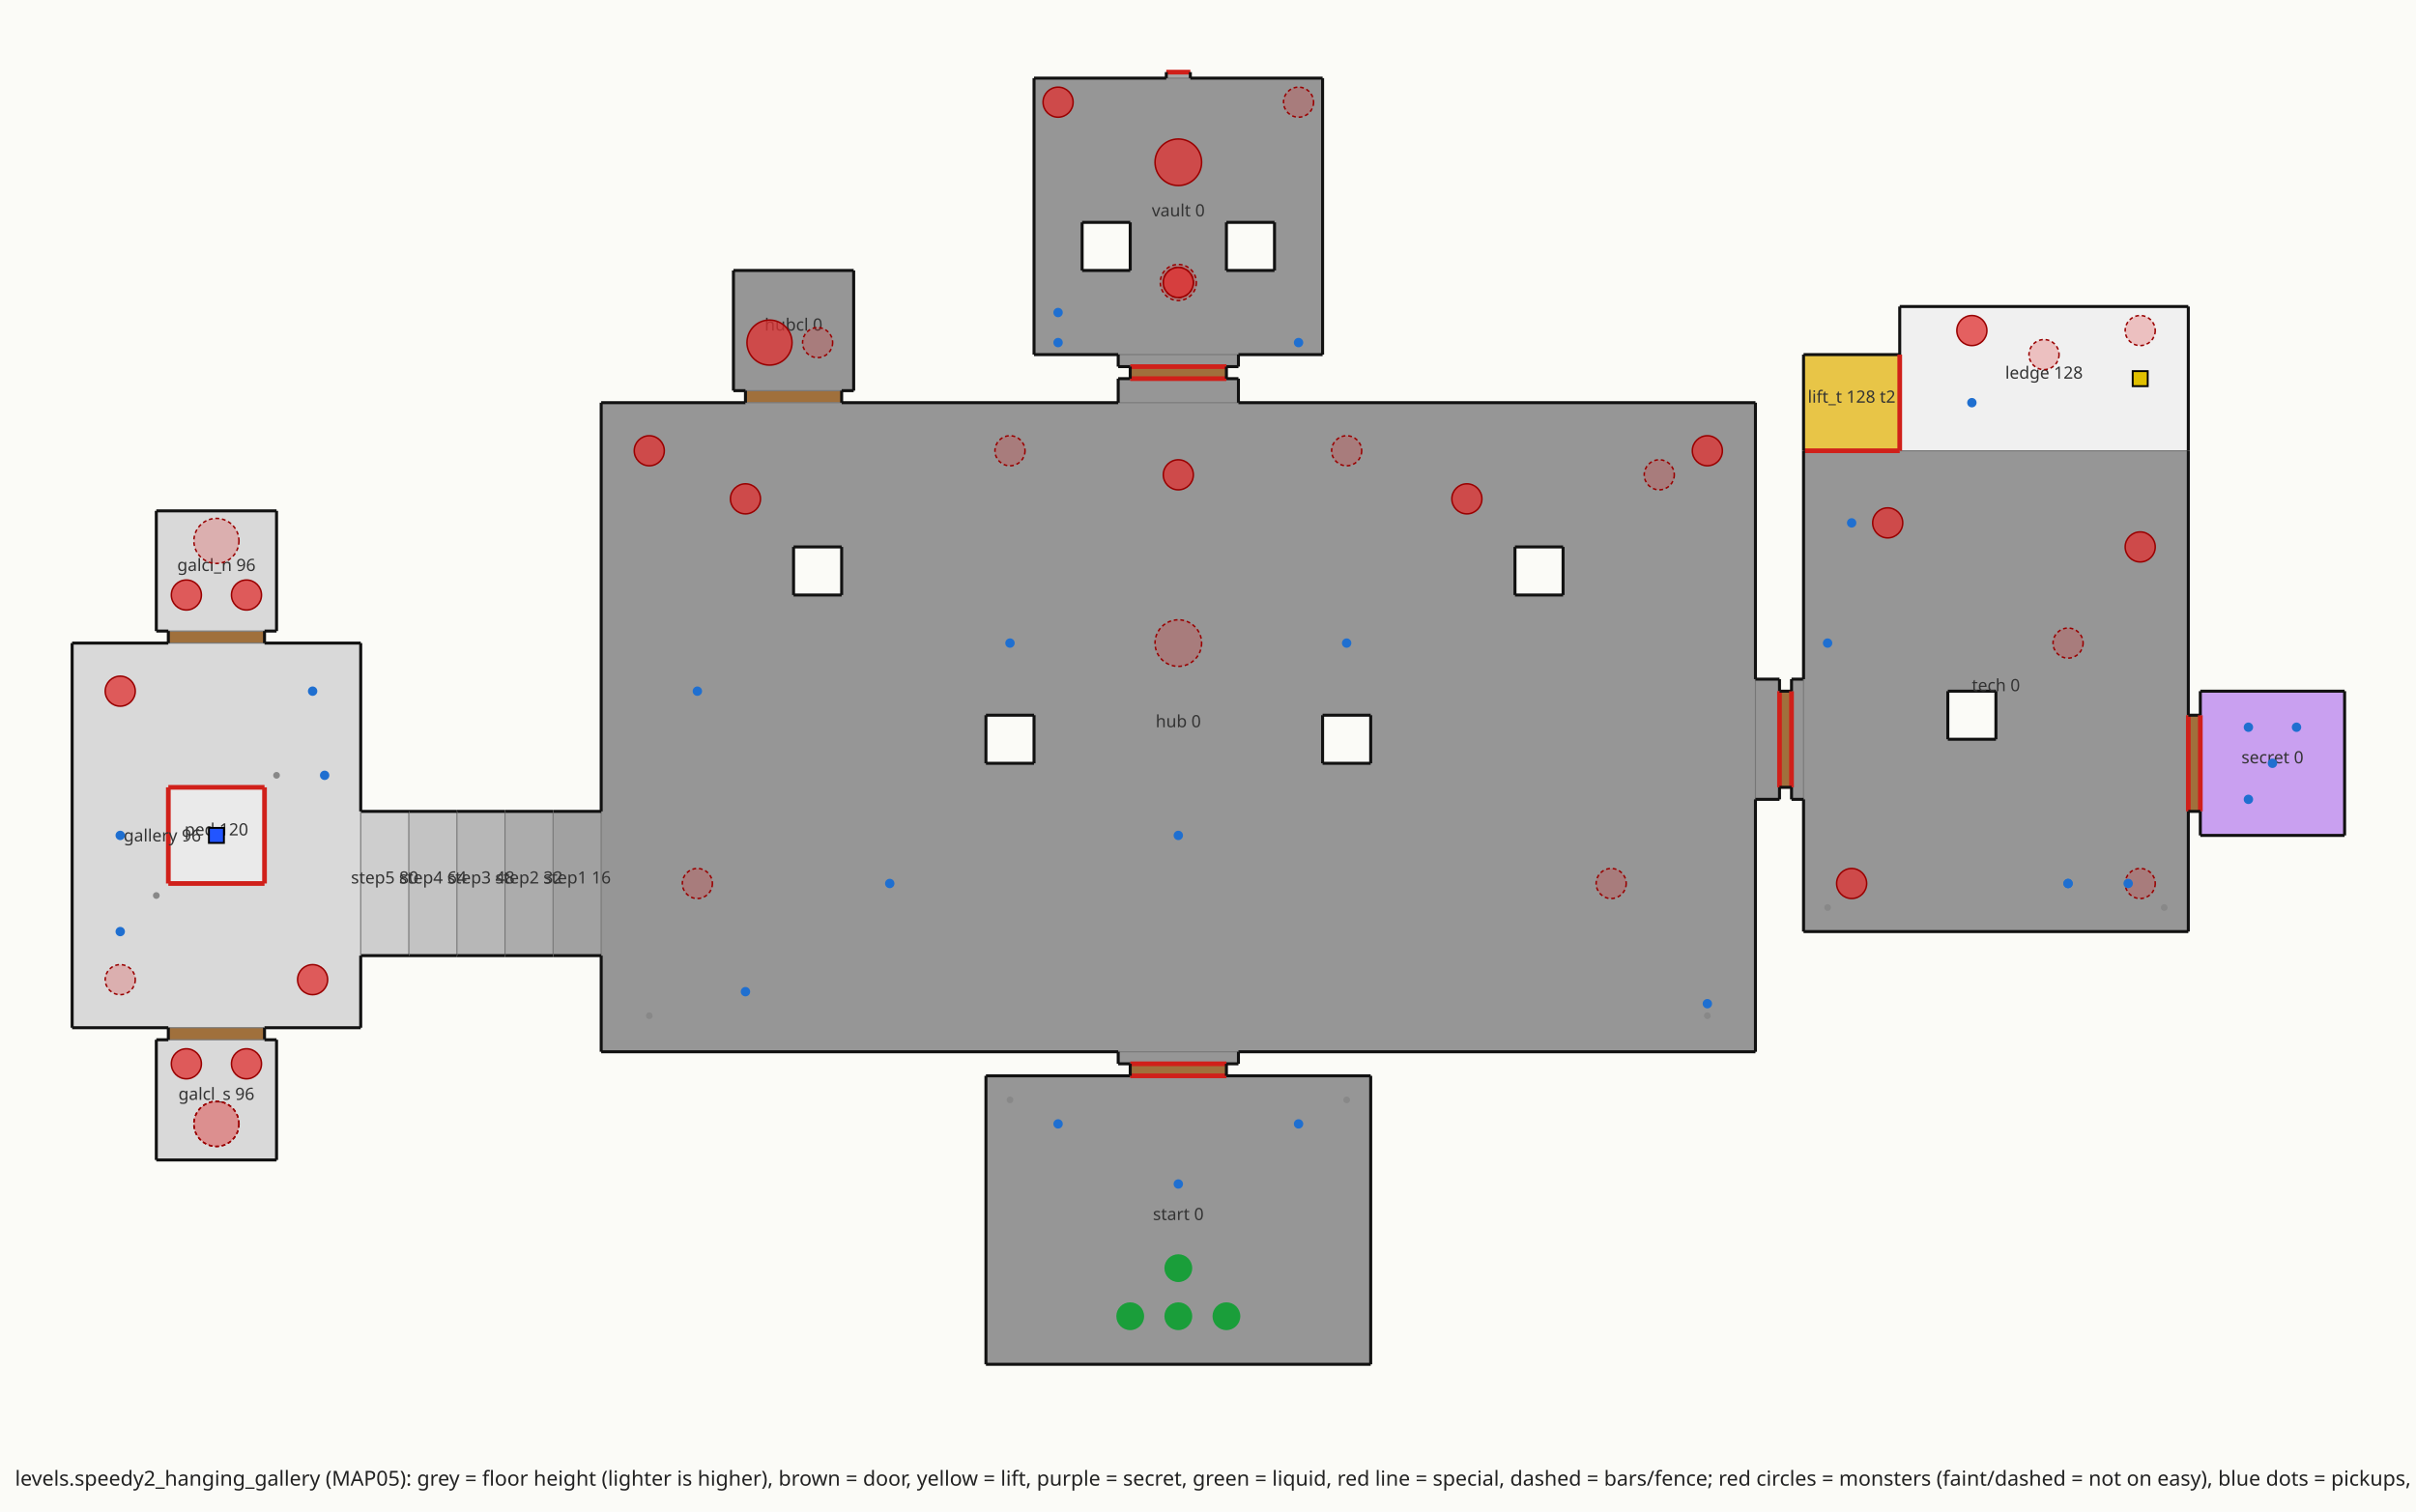
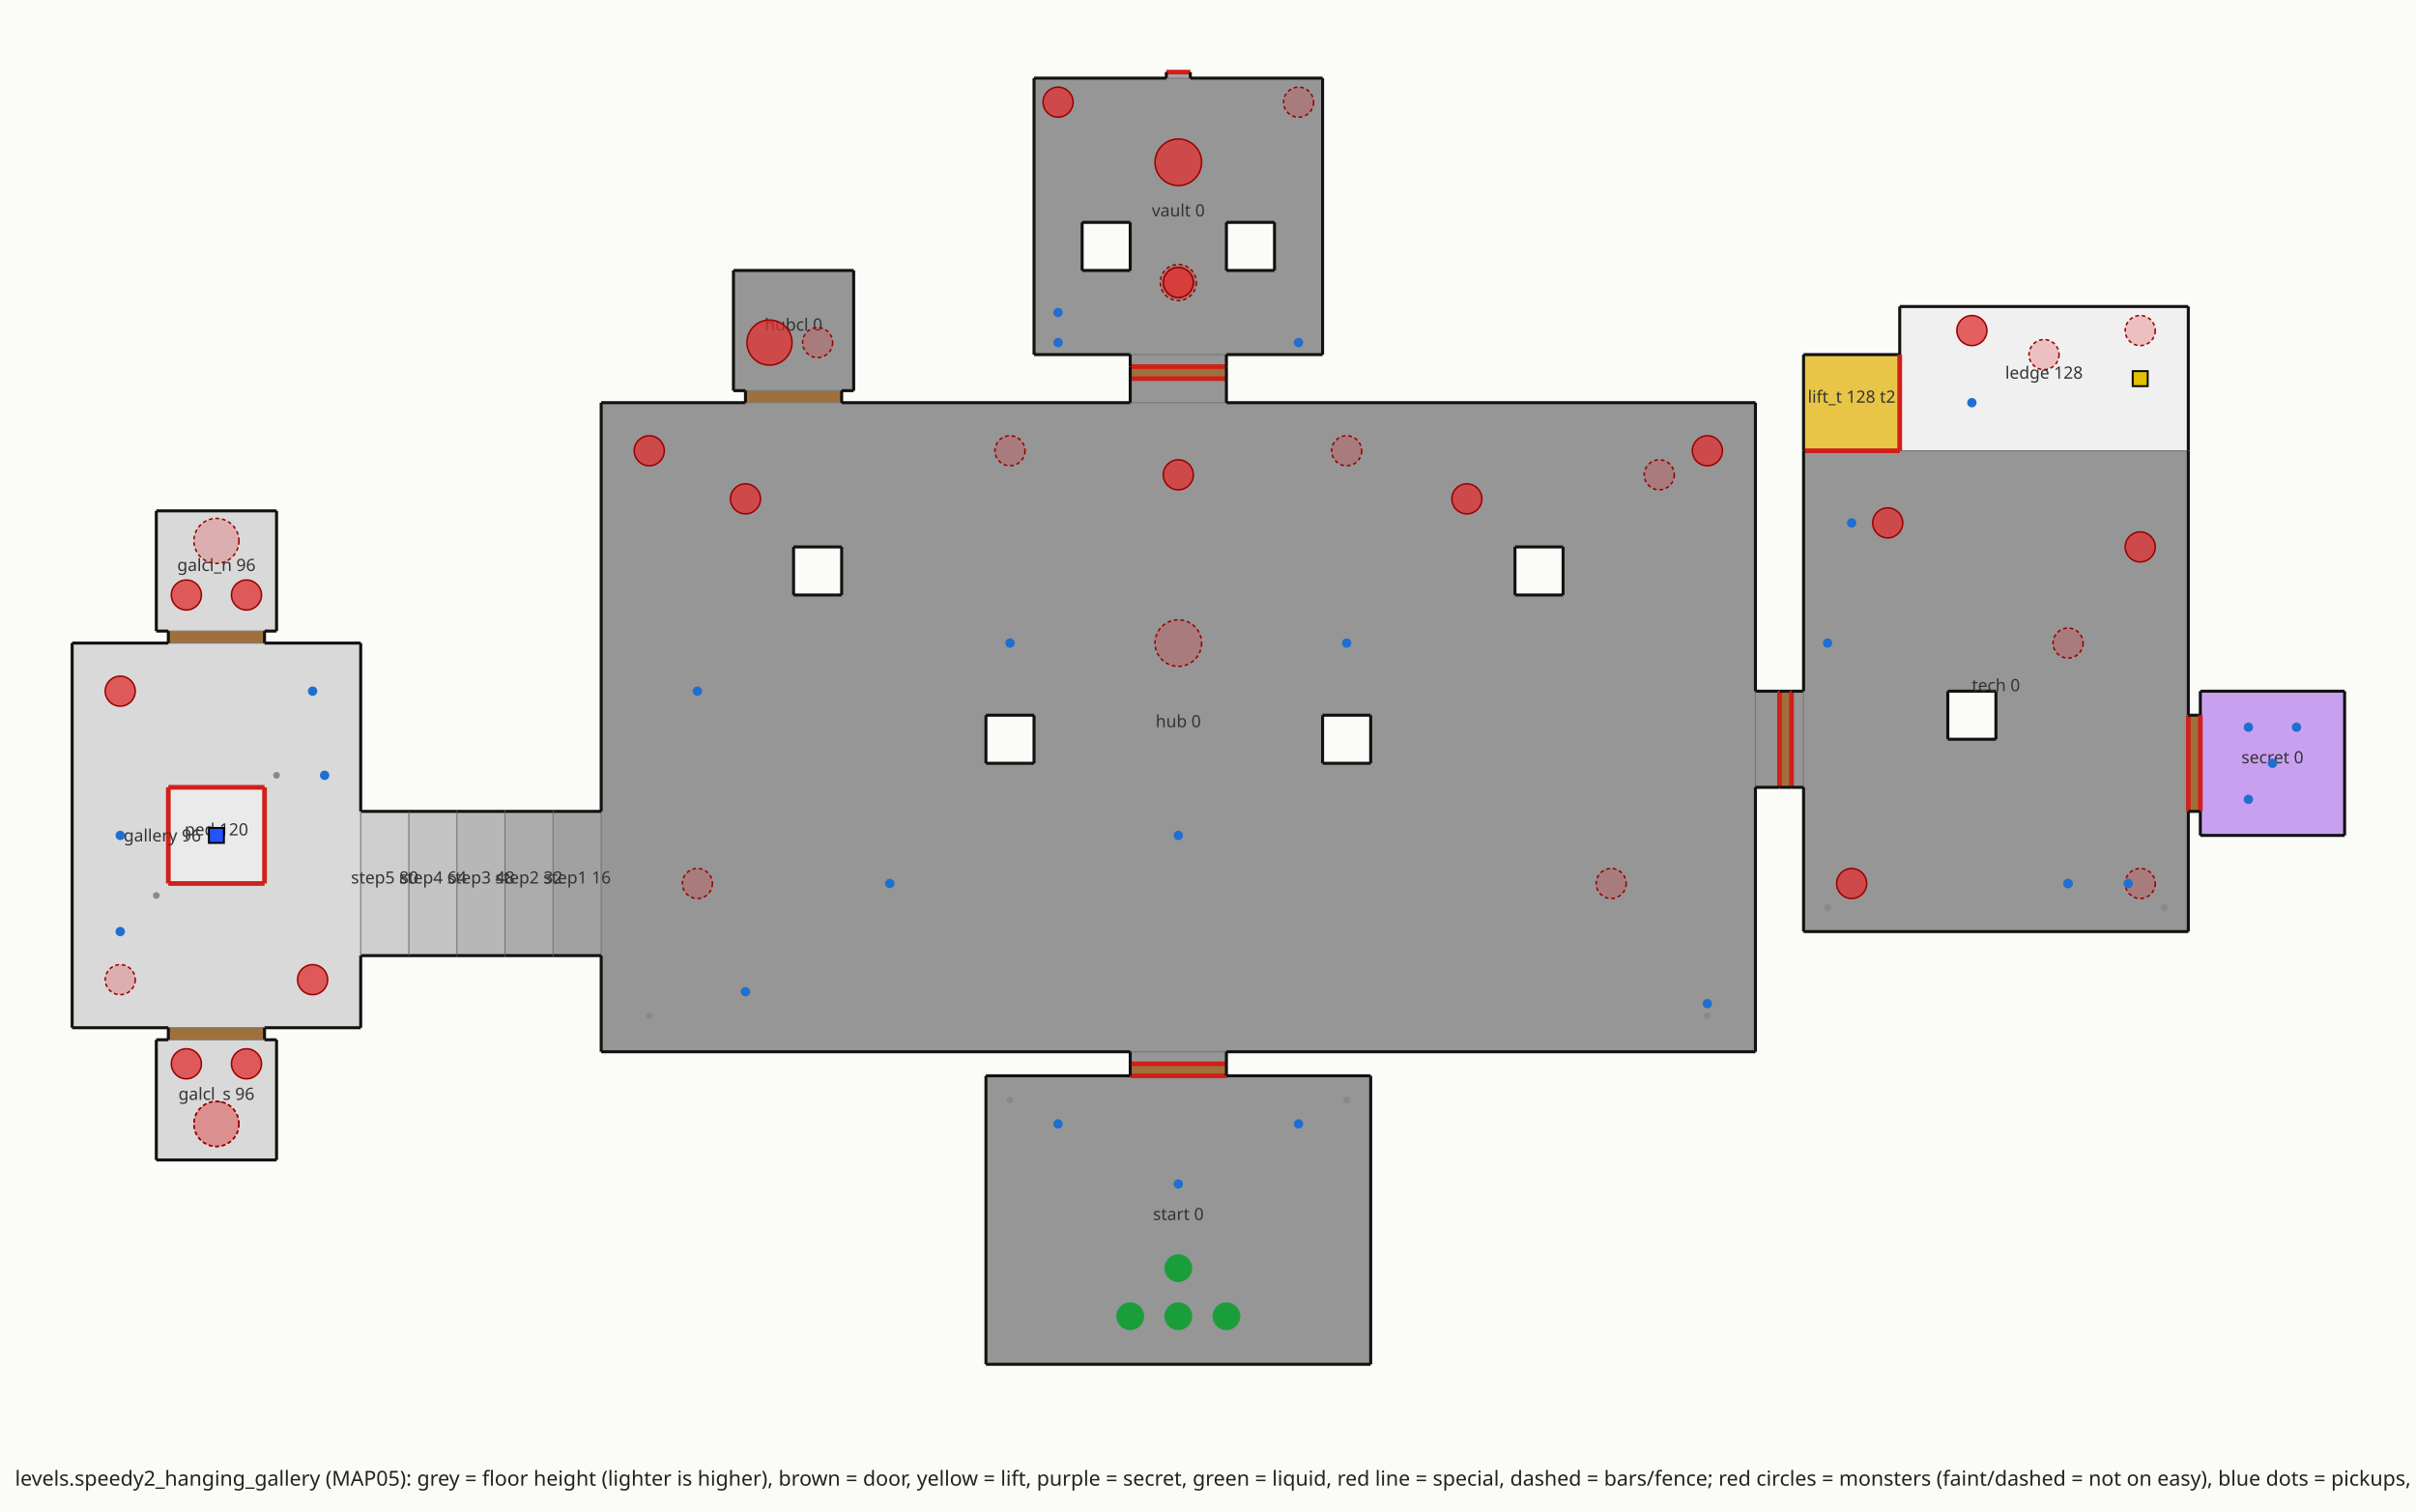
<svg xmlns="http://www.w3.org/2000/svg" width="1286" height="805" font-family="sans-serif">
  <rect width="100%" height="100%" fill="#fbfbf7" />
  <path d="M524.8,726.4 L729.6,726.4 L729.6,572.8 L524.8,572.8 Z" fill="rgb(150,150,150)" fill-rule="evenodd" />
  <path d="M601.6,572.8 L652.8,572.8 L652.8,566.4 L601.6,566.4 Z" fill="#a0703c" fill-rule="evenodd" />
-   <path d="M595.2,566.4 L659.2,566.4 L659.2,560.0 L595.2,560.0 Z" fill="rgb(150,150,150)" fill-rule="evenodd" />
+   <path d="M601.6,566.4 L652.8,566.4 L652.8,560.0 L601.6,560.0 Z" fill="rgb(150,150,150)" fill-rule="evenodd" />
  <path d="M320.0,560.0 L934.4,560.0 L934.4,214.4 L320.0,214.4 Z M524.8,406.4 L550.4,406.4 L550.4,380.8 L524.8,380.8 Z M704.0,406.4 L729.6,406.4 L729.6,380.8 L704.0,380.8 Z M422.4,316.8 L448.0,316.8 L448.0,291.2 L422.4,291.2 Z M806.4,316.8 L832.0,316.8 L832.0,291.2 L806.4,291.2 Z" fill="rgb(150,150,150)" fill-rule="evenodd" />
  <path d="M396.8,214.4 L448.0,214.4 L448.0,208.0 L396.8,208.0 Z" fill="#a0703c" fill-rule="evenodd" />
  <path d="M390.4,208.0 L454.4,208.0 L454.4,144.0 L390.4,144.0 Z" fill="rgb(150,150,150)" fill-rule="evenodd" />
  <path d="M294.4,508.8 L320.0,508.8 L320.0,432.0 L294.4,432.0 Z" fill="rgb(161,161,161)" fill-rule="evenodd" />
  <path d="M268.8,508.8 L294.4,508.8 L294.4,432.0 L268.8,432.0 Z" fill="rgb(172,172,172)" fill-rule="evenodd" />
  <path d="M243.2,508.8 L268.8,508.8 L268.8,432.0 L243.2,432.0 Z" fill="rgb(183,183,183)" fill-rule="evenodd" />
  <path d="M217.6,508.8 L243.2,508.8 L243.2,432.0 L217.6,432.0 Z" fill="rgb(195,195,195)" fill-rule="evenodd" />
  <path d="M192.0,508.8 L217.6,508.8 L217.6,432.0 L192.0,432.0 Z" fill="rgb(206,206,206)" fill-rule="evenodd" />
  <path d="M38.4,547.2 L192.0,547.2 L192.0,342.4 L38.4,342.4 Z M89.6,470.4 L140.8,470.4 L140.8,419.2 L89.6,419.2 Z" fill="rgb(217,217,217)" fill-rule="evenodd" />
  <path d="M89.6,470.4 L140.8,470.4 L140.8,419.2 L89.6,419.2 Z" fill="rgb(234,234,234)" fill-rule="evenodd" />
  <path d="M89.6,342.4 L140.8,342.4 L140.8,336.0 L89.6,336.0 Z" fill="#a0703c" fill-rule="evenodd" />
  <path d="M83.2,336.0 L147.2,336.0 L147.2,272.0 L83.2,272.0 Z" fill="rgb(217,217,217)" fill-rule="evenodd" />
  <path d="M89.6,553.6 L140.8,553.6 L140.8,547.2 L89.6,547.2 Z" fill="#a0703c" fill-rule="evenodd" />
  <path d="M83.2,617.6 L147.2,617.6 L147.2,553.6 L83.2,553.6 Z" fill="rgb(217,217,217)" fill-rule="evenodd" />
-   <path d="M934.4,425.6 L947.2,425.6 L947.2,361.6 L934.4,361.6 Z" fill="rgb(150,150,150)" fill-rule="evenodd" />
+   <path d="M934.4,419.2 L947.2,419.2 L947.2,368.0 L934.4,368.0 Z" fill="rgb(150,150,150)" fill-rule="evenodd" />
  <path d="M947.2,419.2 L953.6,419.2 L953.6,368.0 L947.2,368.0 Z" fill="#a0703c" fill-rule="evenodd" />
-   <path d="M953.6,425.6 L960.0,425.6 L960.0,361.6 L953.6,361.6 Z" fill="rgb(150,150,150)" fill-rule="evenodd" />
+   <path d="M953.6,419.2 L960.0,419.2 L960.0,368.0 L953.6,368.0 Z" fill="rgb(150,150,150)" fill-rule="evenodd" />
  <path d="M960.0,496.0 L1164.8,496.0 L1164.8,240.0 L960.0,240.0 Z M1036.8,393.6 L1062.4,393.6 L1062.4,368.0 L1036.8,368.0 Z" fill="rgb(150,150,150)" fill-rule="evenodd" />
  <path d="M960.0,240.0 L1011.2,240.0 L1011.2,188.8 L960.0,188.8 Z" fill="#e8c547" fill-rule="evenodd" />
  <path d="M1011.2,240.0 L1164.8,240.0 L1164.8,163.2 L1011.2,163.2 Z" fill="rgb(240,240,240)" fill-rule="evenodd" />
  <path d="M1164.8,432.0 L1171.2,432.0 L1171.2,380.8 L1164.8,380.8 Z" fill="#a0703c" fill-rule="evenodd" />
  <path d="M1171.2,444.8 L1248.0,444.8 L1248.0,368.0 L1171.2,368.0 Z" fill="#c9a0f0" fill-rule="evenodd" />
-   <path d="M595.2,214.4 L659.2,214.4 L659.2,201.6 L595.2,201.6 Z" fill="rgb(150,150,150)" fill-rule="evenodd" />
+   <path d="M601.6,214.4 L652.8,214.4 L652.8,201.6 L601.6,201.6 Z" fill="rgb(150,150,150)" fill-rule="evenodd" />
  <path d="M601.6,201.6 L652.8,201.6 L652.8,195.2 L601.6,195.2 Z" fill="#a0703c" fill-rule="evenodd" />
-   <path d="M595.2,195.2 L659.2,195.2 L659.2,188.8 L595.2,188.8 Z" fill="rgb(150,150,150)" fill-rule="evenodd" />
+   <path d="M601.6,195.2 L652.8,195.2 L652.8,188.8 L601.6,188.8 Z" fill="rgb(150,150,150)" fill-rule="evenodd" />
  <path d="M550.4,188.8 L704.0,188.8 L704.0,41.6 L550.4,41.6 Z M576.0,144.0 L601.6,144.0 L601.6,118.4 L576.0,118.4 Z M652.8,144.0 L678.4,144.0 L678.4,118.4 L652.8,118.4 Z" fill="rgb(150,150,150)" fill-rule="evenodd" />
  <path d="M620.8,41.6 L633.6,41.6 L633.6,38.4 L620.8,38.4 Z" fill="rgb(166,166,166)" fill-rule="evenodd" />
  <line x1="524.8" y1="572.8" x2="601.6" y2="572.8" stroke="#111" stroke-width="1.6" />
  <line x1="601.6" y1="572.8" x2="652.8" y2="572.8" stroke="#d0201a" stroke-width="2.5" />
  <line x1="652.8" y1="572.8" x2="729.6" y2="572.8" stroke="#111" stroke-width="1.6" />
  <line x1="729.6" y1="572.8" x2="729.6" y2="726.4" stroke="#111" stroke-width="1.6" />
  <line x1="729.6" y1="726.4" x2="524.8" y2="726.4" stroke="#111" stroke-width="1.6" />
  <line x1="524.8" y1="726.4" x2="524.8" y2="572.8" stroke="#111" stroke-width="1.6" />
  <line x1="652.8" y1="566.4" x2="601.6" y2="566.4" stroke="#d0201a" stroke-width="2.5" />
  <line x1="652.8" y1="566.4" x2="652.8" y2="572.8" stroke="#111" stroke-width="1.6" />
  <line x1="601.6" y1="572.8" x2="601.6" y2="566.4" stroke="#111" stroke-width="1.6" />
-   <line x1="595.2" y1="560.0" x2="659.2" y2="560.0" stroke="#777" stroke-width="0.6" />
-   <line x1="659.2" y1="560.0" x2="659.2" y2="566.4" stroke="#111" stroke-width="1.6" />
-   <line x1="659.2" y1="566.4" x2="652.8" y2="566.4" stroke="#111" stroke-width="1.6" />
-   <line x1="601.6" y1="566.4" x2="595.2" y2="566.4" stroke="#111" stroke-width="1.6" />
-   <line x1="595.2" y1="566.4" x2="595.2" y2="560.0" stroke="#111" stroke-width="1.6" />
+   <line x1="601.6" y1="560.0" x2="652.8" y2="560.0" stroke="#777" stroke-width="0.6" />
+   <line x1="652.8" y1="560.0" x2="652.8" y2="566.4" stroke="#111" stroke-width="1.6" />
+   <line x1="601.6" y1="566.4" x2="601.6" y2="560.0" stroke="#111" stroke-width="1.6" />
  <line x1="320.0" y1="214.4" x2="396.8" y2="214.4" stroke="#111" stroke-width="1.6" />
  <line x1="396.8" y1="214.4" x2="448.0" y2="214.4" stroke="#777" stroke-width="0.6" />
-   <line x1="448.0" y1="214.4" x2="595.2" y2="214.4" stroke="#111" stroke-width="1.6" />
-   <line x1="595.2" y1="214.4" x2="659.2" y2="214.4" stroke="#777" stroke-width="0.6" />
-   <line x1="659.2" y1="214.4" x2="934.4" y2="214.4" stroke="#111" stroke-width="1.6" />
-   <line x1="934.4" y1="214.4" x2="934.4" y2="361.6" stroke="#111" stroke-width="1.6" />
-   <line x1="934.4" y1="361.6" x2="934.4" y2="425.6" stroke="#777" stroke-width="0.6" />
-   <line x1="934.4" y1="425.6" x2="934.4" y2="560.0" stroke="#111" stroke-width="1.6" />
-   <line x1="934.4" y1="560.0" x2="659.2" y2="560.0" stroke="#111" stroke-width="1.6" />
-   <line x1="595.2" y1="560.0" x2="320.0" y2="560.0" stroke="#111" stroke-width="1.6" />
+   <line x1="448.0" y1="214.4" x2="601.6" y2="214.4" stroke="#111" stroke-width="1.6" />
+   <line x1="601.6" y1="214.4" x2="652.8" y2="214.4" stroke="#777" stroke-width="0.6" />
+   <line x1="652.8" y1="214.4" x2="934.4" y2="214.4" stroke="#111" stroke-width="1.6" />
+   <line x1="934.4" y1="214.4" x2="934.4" y2="368.0" stroke="#111" stroke-width="1.6" />
+   <line x1="934.4" y1="368.0" x2="934.4" y2="419.2" stroke="#777" stroke-width="0.6" />
+   <line x1="934.4" y1="419.2" x2="934.4" y2="560.0" stroke="#111" stroke-width="1.6" />
+   <line x1="934.4" y1="560.0" x2="652.8" y2="560.0" stroke="#111" stroke-width="1.6" />
+   <line x1="601.6" y1="560.0" x2="320.0" y2="560.0" stroke="#111" stroke-width="1.6" />
  <line x1="320.0" y1="560.0" x2="320.0" y2="508.8" stroke="#111" stroke-width="1.6" />
  <line x1="320.0" y1="508.8" x2="320.0" y2="432.0" stroke="#777" stroke-width="0.6" />
  <line x1="320.0" y1="432.0" x2="320.0" y2="214.4" stroke="#111" stroke-width="1.6" />
  <line x1="524.8" y1="406.4" x2="550.4" y2="406.4" stroke="#111" stroke-width="1.6" />
  <line x1="550.4" y1="406.4" x2="550.4" y2="380.8" stroke="#111" stroke-width="1.6" />
  <line x1="550.4" y1="380.8" x2="524.8" y2="380.8" stroke="#111" stroke-width="1.6" />
  <line x1="524.8" y1="380.8" x2="524.8" y2="406.4" stroke="#111" stroke-width="1.6" />
  <line x1="704.0" y1="406.4" x2="729.6" y2="406.4" stroke="#111" stroke-width="1.6" />
  <line x1="729.6" y1="406.4" x2="729.6" y2="380.8" stroke="#111" stroke-width="1.6" />
  <line x1="729.6" y1="380.8" x2="704.0" y2="380.8" stroke="#111" stroke-width="1.6" />
  <line x1="704.0" y1="380.8" x2="704.0" y2="406.4" stroke="#111" stroke-width="1.6" />
  <line x1="422.4" y1="316.8" x2="448.0" y2="316.8" stroke="#111" stroke-width="1.6" />
  <line x1="448.0" y1="316.8" x2="448.0" y2="291.2" stroke="#111" stroke-width="1.6" />
  <line x1="448.0" y1="291.2" x2="422.4" y2="291.2" stroke="#111" stroke-width="1.6" />
  <line x1="422.4" y1="291.2" x2="422.4" y2="316.8" stroke="#111" stroke-width="1.6" />
  <line x1="806.4" y1="316.8" x2="832.0" y2="316.8" stroke="#111" stroke-width="1.6" />
  <line x1="832.0" y1="316.8" x2="832.0" y2="291.2" stroke="#111" stroke-width="1.6" />
  <line x1="832.0" y1="291.2" x2="806.4" y2="291.2" stroke="#111" stroke-width="1.6" />
  <line x1="806.4" y1="291.2" x2="806.4" y2="316.8" stroke="#111" stroke-width="1.6" />
  <line x1="448.0" y1="208.0" x2="396.8" y2="208.0" stroke="#777" stroke-width="0.6" />
  <line x1="448.0" y1="208.0" x2="448.0" y2="214.4" stroke="#111" stroke-width="1.6" />
  <line x1="396.8" y1="214.4" x2="396.8" y2="208.0" stroke="#111" stroke-width="1.6" />
  <line x1="390.4" y1="144.0" x2="454.4" y2="144.0" stroke="#111" stroke-width="1.6" />
  <line x1="454.4" y1="144.0" x2="454.4" y2="208.0" stroke="#111" stroke-width="1.6" />
  <line x1="454.4" y1="208.0" x2="448.0" y2="208.0" stroke="#111" stroke-width="1.6" />
  <line x1="396.8" y1="208.0" x2="390.4" y2="208.0" stroke="#111" stroke-width="1.6" />
  <line x1="390.4" y1="208.0" x2="390.4" y2="144.0" stroke="#111" stroke-width="1.6" />
  <line x1="294.4" y1="432.0" x2="320.0" y2="432.0" stroke="#111" stroke-width="1.6" />
  <line x1="320.0" y1="508.8" x2="294.4" y2="508.8" stroke="#111" stroke-width="1.6" />
  <line x1="294.4" y1="508.8" x2="294.4" y2="432.0" stroke="#777" stroke-width="0.6" />
  <line x1="268.8" y1="432.0" x2="294.4" y2="432.0" stroke="#111" stroke-width="1.6" />
  <line x1="294.4" y1="508.8" x2="268.8" y2="508.8" stroke="#111" stroke-width="1.6" />
  <line x1="268.8" y1="508.8" x2="268.8" y2="432.0" stroke="#777" stroke-width="0.6" />
  <line x1="243.2" y1="432.0" x2="268.8" y2="432.0" stroke="#111" stroke-width="1.6" />
  <line x1="268.8" y1="508.8" x2="243.2" y2="508.8" stroke="#111" stroke-width="1.6" />
  <line x1="243.2" y1="508.8" x2="243.2" y2="432.0" stroke="#777" stroke-width="0.6" />
  <line x1="217.6" y1="432.0" x2="243.2" y2="432.0" stroke="#111" stroke-width="1.6" />
  <line x1="243.2" y1="508.8" x2="217.6" y2="508.8" stroke="#111" stroke-width="1.6" />
  <line x1="217.6" y1="508.8" x2="217.6" y2="432.0" stroke="#777" stroke-width="0.6" />
  <line x1="192.0" y1="432.0" x2="217.6" y2="432.0" stroke="#111" stroke-width="1.6" />
  <line x1="217.6" y1="508.8" x2="192.0" y2="508.8" stroke="#111" stroke-width="1.6" />
  <line x1="192.0" y1="508.8" x2="192.0" y2="432.0" stroke="#777" stroke-width="0.6" />
  <line x1="38.4" y1="342.4" x2="89.6" y2="342.4" stroke="#111" stroke-width="1.6" />
  <line x1="89.6" y1="342.4" x2="140.8" y2="342.4" stroke="#777" stroke-width="0.6" />
  <line x1="140.8" y1="342.4" x2="192.0" y2="342.4" stroke="#111" stroke-width="1.6" />
  <line x1="192.0" y1="342.4" x2="192.0" y2="432.0" stroke="#111" stroke-width="1.6" />
  <line x1="192.0" y1="508.8" x2="192.0" y2="547.2" stroke="#111" stroke-width="1.6" />
  <line x1="192.0" y1="547.2" x2="140.8" y2="547.2" stroke="#111" stroke-width="1.6" />
  <line x1="140.8" y1="547.2" x2="89.6" y2="547.2" stroke="#777" stroke-width="0.6" />
  <line x1="89.6" y1="547.2" x2="38.4" y2="547.2" stroke="#111" stroke-width="1.6" />
  <line x1="38.4" y1="547.2" x2="38.4" y2="342.4" stroke="#111" stroke-width="1.6" />
  <line x1="89.6" y1="470.4" x2="140.8" y2="470.4" stroke="#d0201a" stroke-width="2.5" />
  <line x1="140.8" y1="470.4" x2="140.8" y2="419.2" stroke="#d0201a" stroke-width="2.5" />
  <line x1="140.8" y1="419.2" x2="89.6" y2="419.2" stroke="#d0201a" stroke-width="2.5" />
  <line x1="89.6" y1="419.2" x2="89.6" y2="470.4" stroke="#d0201a" stroke-width="2.5" />
  <line x1="140.8" y1="336.0" x2="89.6" y2="336.0" stroke="#777" stroke-width="0.6" />
  <line x1="140.8" y1="336.0" x2="140.8" y2="342.4" stroke="#111" stroke-width="1.6" />
  <line x1="89.6" y1="342.4" x2="89.6" y2="336.0" stroke="#111" stroke-width="1.6" />
  <line x1="83.2" y1="272.0" x2="147.2" y2="272.0" stroke="#111" stroke-width="1.6" />
  <line x1="147.2" y1="272.0" x2="147.2" y2="336.0" stroke="#111" stroke-width="1.6" />
  <line x1="147.2" y1="336.0" x2="140.8" y2="336.0" stroke="#111" stroke-width="1.6" />
  <line x1="89.6" y1="336.0" x2="83.2" y2="336.0" stroke="#111" stroke-width="1.6" />
  <line x1="83.2" y1="336.0" x2="83.2" y2="272.0" stroke="#111" stroke-width="1.6" />
  <line x1="140.8" y1="547.2" x2="140.8" y2="553.6" stroke="#111" stroke-width="1.6" />
  <line x1="89.6" y1="553.6" x2="140.8" y2="553.6" stroke="#777" stroke-width="0.6" />
  <line x1="89.6" y1="553.6" x2="89.6" y2="547.2" stroke="#111" stroke-width="1.6" />
  <line x1="83.2" y1="553.6" x2="89.6" y2="553.6" stroke="#111" stroke-width="1.6" />
  <line x1="140.8" y1="553.6" x2="147.2" y2="553.6" stroke="#111" stroke-width="1.6" />
  <line x1="147.2" y1="553.6" x2="147.2" y2="617.6" stroke="#111" stroke-width="1.6" />
  <line x1="147.2" y1="617.6" x2="83.2" y2="617.6" stroke="#111" stroke-width="1.6" />
  <line x1="83.2" y1="617.6" x2="83.2" y2="553.6" stroke="#111" stroke-width="1.6" />
-   <line x1="934.4" y1="361.6" x2="947.2" y2="361.6" stroke="#111" stroke-width="1.6" />
-   <line x1="947.2" y1="361.6" x2="947.2" y2="368.0" stroke="#111" stroke-width="1.6" />
+   <line x1="934.4" y1="368.0" x2="947.2" y2="368.0" stroke="#111" stroke-width="1.6" />
  <line x1="947.2" y1="368.0" x2="947.2" y2="419.2" stroke="#d0201a" stroke-width="2.5" />
-   <line x1="947.2" y1="419.2" x2="947.2" y2="425.6" stroke="#111" stroke-width="1.6" />
-   <line x1="947.2" y1="425.6" x2="934.4" y2="425.6" stroke="#111" stroke-width="1.6" />
+   <line x1="947.2" y1="419.2" x2="934.4" y2="419.2" stroke="#111" stroke-width="1.6" />
  <line x1="947.2" y1="368.0" x2="953.6" y2="368.0" stroke="#111" stroke-width="1.6" />
  <line x1="953.6" y1="419.2" x2="953.6" y2="368.0" stroke="#d0201a" stroke-width="2.5" />
  <line x1="953.6" y1="419.2" x2="947.2" y2="419.2" stroke="#111" stroke-width="1.6" />
-   <line x1="953.6" y1="361.6" x2="960.0" y2="361.6" stroke="#111" stroke-width="1.6" />
-   <line x1="960.0" y1="361.6" x2="960.0" y2="425.6" stroke="#777" stroke-width="0.6" />
-   <line x1="960.0" y1="425.6" x2="953.6" y2="425.6" stroke="#111" stroke-width="1.6" />
-   <line x1="953.6" y1="425.6" x2="953.6" y2="419.2" stroke="#111" stroke-width="1.6" />
-   <line x1="953.6" y1="368.0" x2="953.6" y2="361.6" stroke="#111" stroke-width="1.6" />
+   <line x1="953.6" y1="368.0" x2="960.0" y2="368.0" stroke="#111" stroke-width="1.6" />
+   <line x1="960.0" y1="368.0" x2="960.0" y2="419.2" stroke="#777" stroke-width="0.6" />
+   <line x1="960.0" y1="419.2" x2="953.6" y2="419.2" stroke="#111" stroke-width="1.6" />
  <line x1="960.0" y1="240.0" x2="1011.2" y2="240.0" stroke="#d0201a" stroke-width="2.5" />
  <line x1="1011.2" y1="240.0" x2="1164.8" y2="240.0" stroke="#777" stroke-width="0.6" />
  <line x1="1164.8" y1="240.0" x2="1164.8" y2="380.8" stroke="#111" stroke-width="1.6" />
  <line x1="1164.8" y1="380.8" x2="1164.8" y2="432.0" stroke="#d0201a" stroke-width="2.5" />
  <line x1="1164.8" y1="432.0" x2="1164.8" y2="496.0" stroke="#111" stroke-width="1.6" />
  <line x1="1164.8" y1="496.0" x2="960.0" y2="496.0" stroke="#111" stroke-width="1.6" />
-   <line x1="960.0" y1="496.0" x2="960.0" y2="425.6" stroke="#111" stroke-width="1.6" />
-   <line x1="960.0" y1="361.6" x2="960.0" y2="240.0" stroke="#111" stroke-width="1.6" />
+   <line x1="960.0" y1="496.0" x2="960.0" y2="419.2" stroke="#111" stroke-width="1.6" />
+   <line x1="960.0" y1="368.0" x2="960.0" y2="240.0" stroke="#111" stroke-width="1.6" />
  <line x1="1036.8" y1="393.6" x2="1062.4" y2="393.6" stroke="#111" stroke-width="1.6" />
  <line x1="1062.4" y1="393.6" x2="1062.4" y2="368.0" stroke="#111" stroke-width="1.6" />
  <line x1="1062.4" y1="368.0" x2="1036.8" y2="368.0" stroke="#111" stroke-width="1.6" />
  <line x1="1036.8" y1="368.0" x2="1036.8" y2="393.6" stroke="#111" stroke-width="1.6" />
  <line x1="960.0" y1="188.8" x2="1011.2" y2="188.8" stroke="#111" stroke-width="1.6" />
  <line x1="1011.2" y1="240.0" x2="1011.2" y2="188.8" stroke="#d0201a" stroke-width="2.5" />
  <line x1="960.0" y1="240.0" x2="960.0" y2="188.8" stroke="#111" stroke-width="1.6" />
  <line x1="1011.2" y1="163.2" x2="1164.8" y2="163.2" stroke="#111" stroke-width="1.6" />
  <line x1="1164.8" y1="163.2" x2="1164.8" y2="240.0" stroke="#111" stroke-width="1.6" />
  <line x1="1011.2" y1="188.8" x2="1011.2" y2="163.2" stroke="#111" stroke-width="1.6" />
  <line x1="1164.8" y1="380.8" x2="1171.2" y2="380.8" stroke="#111" stroke-width="1.6" />
  <line x1="1171.2" y1="432.0" x2="1171.2" y2="380.8" stroke="#d0201a" stroke-width="2.5" />
  <line x1="1171.2" y1="432.0" x2="1164.8" y2="432.0" stroke="#111" stroke-width="1.6" />
  <line x1="1171.2" y1="368.0" x2="1248.0" y2="368.0" stroke="#111" stroke-width="1.6" />
  <line x1="1248.0" y1="368.0" x2="1248.0" y2="444.8" stroke="#111" stroke-width="1.6" />
  <line x1="1248.0" y1="444.8" x2="1171.2" y2="444.8" stroke="#111" stroke-width="1.6" />
  <line x1="1171.2" y1="444.8" x2="1171.2" y2="432.0" stroke="#111" stroke-width="1.6" />
  <line x1="1171.2" y1="380.8" x2="1171.2" y2="368.0" stroke="#111" stroke-width="1.6" />
-   <line x1="595.2" y1="201.6" x2="601.6" y2="201.6" stroke="#111" stroke-width="1.6" />
  <line x1="601.6" y1="201.6" x2="652.8" y2="201.6" stroke="#d0201a" stroke-width="2.5" />
-   <line x1="652.8" y1="201.6" x2="659.2" y2="201.6" stroke="#111" stroke-width="1.6" />
-   <line x1="659.2" y1="201.6" x2="659.2" y2="214.4" stroke="#111" stroke-width="1.6" />
-   <line x1="595.2" y1="214.4" x2="595.2" y2="201.6" stroke="#111" stroke-width="1.6" />
+   <line x1="652.8" y1="201.6" x2="652.8" y2="214.4" stroke="#111" stroke-width="1.6" />
+   <line x1="601.6" y1="214.4" x2="601.6" y2="201.6" stroke="#111" stroke-width="1.6" />
  <line x1="652.8" y1="195.2" x2="601.6" y2="195.2" stroke="#d0201a" stroke-width="2.5" />
  <line x1="652.8" y1="195.2" x2="652.8" y2="201.6" stroke="#111" stroke-width="1.6" />
  <line x1="601.6" y1="201.6" x2="601.6" y2="195.2" stroke="#111" stroke-width="1.6" />
-   <line x1="595.2" y1="188.8" x2="659.2" y2="188.8" stroke="#777" stroke-width="0.6" />
-   <line x1="659.2" y1="188.8" x2="659.2" y2="195.2" stroke="#111" stroke-width="1.6" />
-   <line x1="659.2" y1="195.2" x2="652.8" y2="195.2" stroke="#111" stroke-width="1.6" />
-   <line x1="601.6" y1="195.2" x2="595.2" y2="195.2" stroke="#111" stroke-width="1.6" />
-   <line x1="595.2" y1="195.2" x2="595.2" y2="188.8" stroke="#111" stroke-width="1.6" />
+   <line x1="601.6" y1="188.8" x2="652.8" y2="188.8" stroke="#777" stroke-width="0.6" />
+   <line x1="652.8" y1="188.8" x2="652.8" y2="195.2" stroke="#111" stroke-width="1.6" />
+   <line x1="601.6" y1="195.2" x2="601.6" y2="188.8" stroke="#111" stroke-width="1.6" />
  <line x1="550.4" y1="41.6" x2="620.8" y2="41.6" stroke="#111" stroke-width="1.6" />
  <line x1="620.8" y1="41.6" x2="633.6" y2="41.6" stroke="#777" stroke-width="0.6" />
  <line x1="633.6" y1="41.6" x2="704.0" y2="41.6" stroke="#111" stroke-width="1.6" />
  <line x1="704.0" y1="41.6" x2="704.0" y2="188.8" stroke="#111" stroke-width="1.6" />
-   <line x1="704.0" y1="188.8" x2="659.2" y2="188.8" stroke="#111" stroke-width="1.6" />
-   <line x1="595.2" y1="188.8" x2="550.4" y2="188.8" stroke="#111" stroke-width="1.6" />
+   <line x1="704.0" y1="188.8" x2="652.8" y2="188.8" stroke="#111" stroke-width="1.6" />
+   <line x1="601.6" y1="188.8" x2="550.4" y2="188.8" stroke="#111" stroke-width="1.6" />
  <line x1="550.4" y1="188.8" x2="550.4" y2="41.6" stroke="#111" stroke-width="1.6" />
  <line x1="576.0" y1="144.0" x2="601.6" y2="144.0" stroke="#111" stroke-width="1.6" />
  <line x1="601.6" y1="144.0" x2="601.6" y2="118.4" stroke="#111" stroke-width="1.6" />
  <line x1="601.6" y1="118.4" x2="576.0" y2="118.4" stroke="#111" stroke-width="1.6" />
  <line x1="576.0" y1="118.4" x2="576.0" y2="144.0" stroke="#111" stroke-width="1.6" />
  <line x1="652.8" y1="144.0" x2="678.4" y2="144.0" stroke="#111" stroke-width="1.6" />
  <line x1="678.4" y1="144.0" x2="678.4" y2="118.4" stroke="#111" stroke-width="1.6" />
  <line x1="678.4" y1="118.4" x2="652.8" y2="118.4" stroke="#111" stroke-width="1.6" />
  <line x1="652.8" y1="118.4" x2="652.8" y2="144.0" stroke="#111" stroke-width="1.6" />
  <line x1="620.8" y1="38.4" x2="633.6" y2="38.4" stroke="#d0201a" stroke-width="2.5" />
  <line x1="633.6" y1="38.4" x2="633.6" y2="41.6" stroke="#111" stroke-width="1.6" />
  <line x1="620.8" y1="41.6" x2="620.8" y2="38.4" stroke="#111" stroke-width="1.6" />
  <text x="627.2" y="649.6" font-size="9" text-anchor="middle" fill="#333">start 0</text>
  <text x="627.2" y="387.2" font-size="9" text-anchor="middle" fill="#333">hub 0</text>
  <text x="422.4" y="176.0" font-size="9" text-anchor="middle" fill="#333">hubcl 0</text>
  <text x="307.2" y="470.4" font-size="9" text-anchor="middle" fill="#333">step1 16</text>
  <text x="281.6" y="470.4" font-size="9" text-anchor="middle" fill="#333">step2 32</text>
  <text x="256.0" y="470.4" font-size="9" text-anchor="middle" fill="#333">step3 48</text>
  <text x="230.4" y="470.4" font-size="9" text-anchor="middle" fill="#333">step4 64</text>
  <text x="204.8" y="470.4" font-size="9" text-anchor="middle" fill="#333">step5 80</text>
  <text x="86.4" y="448.0" font-size="9" text-anchor="middle" fill="#333">gallery 96</text>
  <text x="115.2" y="444.8" font-size="9" text-anchor="middle" fill="#333">ped 120</text>
  <text x="115.2" y="304.0" font-size="9" text-anchor="middle" fill="#333">galcl_n 96</text>
  <text x="115.2" y="585.6" font-size="9" text-anchor="middle" fill="#333">galcl_s 96</text>
  <text x="1062.4" y="368.0" font-size="9" text-anchor="middle" fill="#333">tech 0</text>
  <text x="985.6" y="214.4" font-size="9" text-anchor="middle" fill="#333">lift_t 128 t2</text>
  <text x="1088.0" y="201.6" font-size="9" text-anchor="middle" fill="#333">ledge 128</text>
  <text x="1209.6" y="406.4" font-size="9" text-anchor="middle" fill="#333">secret 0</text>
  <text x="627.2" y="115.2" font-size="9" text-anchor="middle" fill="#333">vault 0</text>
  <circle cx="627.2" cy="700.8" r="7.4" fill="#1a9e3a" />
  <circle cx="601.6" cy="700.8" r="7.4" fill="#1a9e3a" />
  <circle cx="652.8" cy="700.8" r="7.4" fill="#1a9e3a" />
  <circle cx="627.2" cy="675.2" r="7.4" fill="#1a9e3a" />
  <circle cx="627.2" cy="630.4" r="2.5" fill="#1f6fd0" />
  <circle cx="563.2" cy="598.4" r="2.5" fill="#1f6fd0" />
  <circle cx="691.2" cy="598.4" r="2.5" fill="#1f6fd0" />
  <circle cx="537.6" cy="585.6" r="1.8" fill="#888" />
  <circle cx="716.8" cy="585.6" r="1.8" fill="#888" />
  <circle cx="396.8" cy="265.6" r="8.0" fill="#e03030" fill-opacity="0.75" stroke="#900" stroke-width="0.8" />
  <circle cx="780.8" cy="265.6" r="8.0" fill="#e03030" fill-opacity="0.75" stroke="#900" stroke-width="0.8" />
  <circle cx="857.6" cy="470.4" r="8.0" fill="#e03030" fill-opacity="0.25" stroke="#900" stroke-width="0.8" stroke-dasharray="2,1.5" />
  <circle cx="627.2" cy="252.8" r="8.0" fill="#e03030" fill-opacity="0.75" stroke="#900" stroke-width="0.8" />
  <circle cx="371.2" cy="470.4" r="8.0" fill="#e03030" fill-opacity="0.25" stroke="#900" stroke-width="0.8" stroke-dasharray="2,1.5" />
  <circle cx="883.2" cy="252.8" r="8.0" fill="#e03030" fill-opacity="0.25" stroke="#900" stroke-width="0.8" stroke-dasharray="2,1.5" />
  <circle cx="345.6" cy="240.0" r="8.0" fill="#e03030" fill-opacity="0.75" stroke="#900" stroke-width="0.8" />
  <circle cx="908.8" cy="240.0" r="8.0" fill="#e03030" fill-opacity="0.75" stroke="#900" stroke-width="0.8" />
  <circle cx="537.6" cy="240.0" r="8.0" fill="#e03030" fill-opacity="0.25" stroke="#900" stroke-width="0.8" stroke-dasharray="2,1.5" />
  <circle cx="716.8" cy="240.0" r="8.0" fill="#e03030" fill-opacity="0.25" stroke="#900" stroke-width="0.8" stroke-dasharray="2,1.5" />
  <circle cx="627.2" cy="342.4" r="12.4" fill="#e03030" fill-opacity="0.25" stroke="#900" stroke-width="0.8" stroke-dasharray="2,1.5" />
  <circle cx="627.2" cy="444.8" r="2.5" fill="#1f6fd0" />
  <circle cx="537.6" cy="342.4" r="2.5" fill="#1f6fd0" />
  <circle cx="716.8" cy="342.4" r="2.5" fill="#1f6fd0" />
  <circle cx="396.8" cy="528.0" r="2.5" fill="#1f6fd0" />
  <circle cx="908.8" cy="534.4" r="2.5" fill="#1f6fd0" />
  <circle cx="345.6" cy="540.8" r="1.8" fill="#888" />
  <circle cx="908.8" cy="540.8" r="1.8" fill="#888" />
  <circle cx="371.2" cy="368.0" r="2.5" fill="#1f6fd0" />
  <circle cx="409.6" cy="182.4" r="12.0" fill="#e03030" fill-opacity="0.75" stroke="#900" stroke-width="0.8" />
  <circle cx="435.2" cy="182.4" r="8.0" fill="#e03030" fill-opacity="0.25" stroke="#900" stroke-width="0.8" stroke-dasharray="2,1.5" />
  <circle cx="64.0" cy="368.0" r="8.0" fill="#e03030" fill-opacity="0.75" stroke="#900" stroke-width="0.8" />
  <circle cx="166.4" cy="521.6" r="8.0" fill="#e03030" fill-opacity="0.75" stroke="#900" stroke-width="0.8" />
  <circle cx="64.0" cy="521.6" r="8.0" fill="#e03030" fill-opacity="0.25" stroke="#900" stroke-width="0.8" stroke-dasharray="2,1.5" />
  <circle cx="166.4" cy="368.0" r="2.5" fill="#1f6fd0" />
  <circle cx="64.0" cy="444.8" r="2.5" fill="#1f6fd0" />
  <circle cx="172.8" cy="412.8" r="2.5" fill="#1f6fd0" />
  <circle cx="64.0" cy="496.0" r="2.5" fill="#1f6fd0" />
  <circle cx="473.6" cy="470.4" r="2.5" fill="#1f6fd0" />
  <rect x="111.2" y="440.8" width="8" height="8" fill="#2255ff" stroke="#000" />
  <circle cx="83.2" cy="476.8" r="1.8" fill="#888" />
  <circle cx="147.2" cy="412.8" r="1.8" fill="#888" />
  <circle cx="99.2" cy="316.8" r="8.0" fill="#e03030" fill-opacity="0.75" stroke="#900" stroke-width="0.8" />
  <circle cx="131.2" cy="316.8" r="8.0" fill="#e03030" fill-opacity="0.75" stroke="#900" stroke-width="0.8" />
  <circle cx="115.2" cy="288.0" r="12.0" fill="#e03030" fill-opacity="0.25" stroke="#900" stroke-width="0.8" stroke-dasharray="2,1.5" />
  <circle cx="99.2" cy="566.4" r="8.0" fill="#e03030" fill-opacity="0.75" stroke="#900" stroke-width="0.8" />
  <circle cx="131.2" cy="566.4" r="8.0" fill="#e03030" fill-opacity="0.75" stroke="#900" stroke-width="0.8" />
  <circle cx="115.2" cy="598.4" r="12.0" fill="#e03030" fill-opacity="0.25" stroke="#900" stroke-width="0.8" stroke-dasharray="2,1.5" />
  <circle cx="115.2" cy="598.4" r="12.0" fill="#e03030" fill-opacity="0.25" stroke="#900" stroke-width="0.8" stroke-dasharray="2,1.5" />
  <circle cx="985.6" cy="470.4" r="8.0" fill="#e03030" fill-opacity="0.75" stroke="#900" stroke-width="0.8" />
  <circle cx="1139.2" cy="470.4" r="8.0" fill="#e03030" fill-opacity="0.25" stroke="#900" stroke-width="0.8" stroke-dasharray="2,1.5" />
  <circle cx="1139.2" cy="291.2" r="8.0" fill="#e03030" fill-opacity="0.75" stroke="#900" stroke-width="0.8" />
  <circle cx="1100.8" cy="342.4" r="8.0" fill="#e03030" fill-opacity="0.25" stroke="#900" stroke-width="0.8" stroke-dasharray="2,1.5" />
  <circle cx="1004.8" cy="278.4" r="8.0" fill="#e03030" fill-opacity="0.75" stroke="#900" stroke-width="0.8" />
  <circle cx="1132.8" cy="470.4" r="2.5" fill="#1f6fd0" />
  <circle cx="985.6" cy="278.4" r="2.5" fill="#1f6fd0" />
  <circle cx="1100.8" cy="470.4" r="2.5" fill="#1f6fd0" />
  <circle cx="1100.8" cy="470.4" r="2.5" fill="#1f6fd0" />
  <circle cx="972.8" cy="483.2" r="1.8" fill="#888" />
  <circle cx="972.8" cy="342.4" r="2.5" fill="#1f6fd0" />
  <circle cx="1152.0" cy="483.2" r="1.8" fill="#888" />
  <circle cx="1088.0" cy="188.8" r="8.0" fill="#e03030" fill-opacity="0.25" stroke="#900" stroke-width="0.8" stroke-dasharray="2,1.5" />
  <circle cx="1139.2" cy="176.0" r="8.0" fill="#e03030" fill-opacity="0.25" stroke="#900" stroke-width="0.8" stroke-dasharray="2,1.5" />
  <circle cx="1049.6" cy="176.0" r="8.0" fill="#e03030" fill-opacity="0.75" stroke="#900" stroke-width="0.8" />
  <rect x="1135.2" y="197.6" width="8" height="8" fill="#e0c000" stroke="#000" />
  <circle cx="1049.6" cy="214.4" r="2.5" fill="#1f6fd0" />
  <circle cx="1209.6" cy="406.4" r="2.5" fill="#1f6fd0" />
  <circle cx="1196.8" cy="425.6" r="2.5" fill="#1f6fd0" />
  <circle cx="1222.4" cy="387.2" r="2.5" fill="#1f6fd0" />
  <circle cx="1196.8" cy="387.2" r="2.5" fill="#1f6fd0" />
  <circle cx="627.2" cy="86.4" r="12.4" fill="#e03030" fill-opacity="0.75" stroke="#900" stroke-width="0.8" />
  <circle cx="563.2" cy="54.4" r="8.0" fill="#e03030" fill-opacity="0.75" stroke="#900" stroke-width="0.8" />
  <circle cx="691.2" cy="54.4" r="8.0" fill="#e03030" fill-opacity="0.25" stroke="#900" stroke-width="0.8" stroke-dasharray="2,1.5" />
  <circle cx="627.2" cy="150.4" r="9.6" fill="#e03030" fill-opacity="0.25" stroke="#900" stroke-width="0.8" stroke-dasharray="2,1.5" />
  <circle cx="627.2" cy="150.4" r="8.0" fill="#e03030" fill-opacity="0.25" stroke="#900" stroke-width="0.8" stroke-dasharray="2,1.5" />
  <circle cx="627.2" cy="150.4" r="8.0" fill="#e03030" fill-opacity="0.75" stroke="#900" stroke-width="0.8" />
  <circle cx="563.2" cy="182.4" r="2.5" fill="#1f6fd0" />
  <circle cx="691.2" cy="182.4" r="2.5" fill="#1f6fd0" />
  <circle cx="563.2" cy="166.4" r="2.5" fill="#1f6fd0" />
  <text x="8" y="791" font-size="11" fill="#222">levels.speedy2_hanging_gallery (MAP05): grey = floor height (lighter is higher), brown = door, yellow = lift, purple = secret, green = liquid, red line = special, dashed = bars/fence; red circles = monsters (faint/dashed = not on easy), blue dots = pickups, green = start</text>
</svg>
